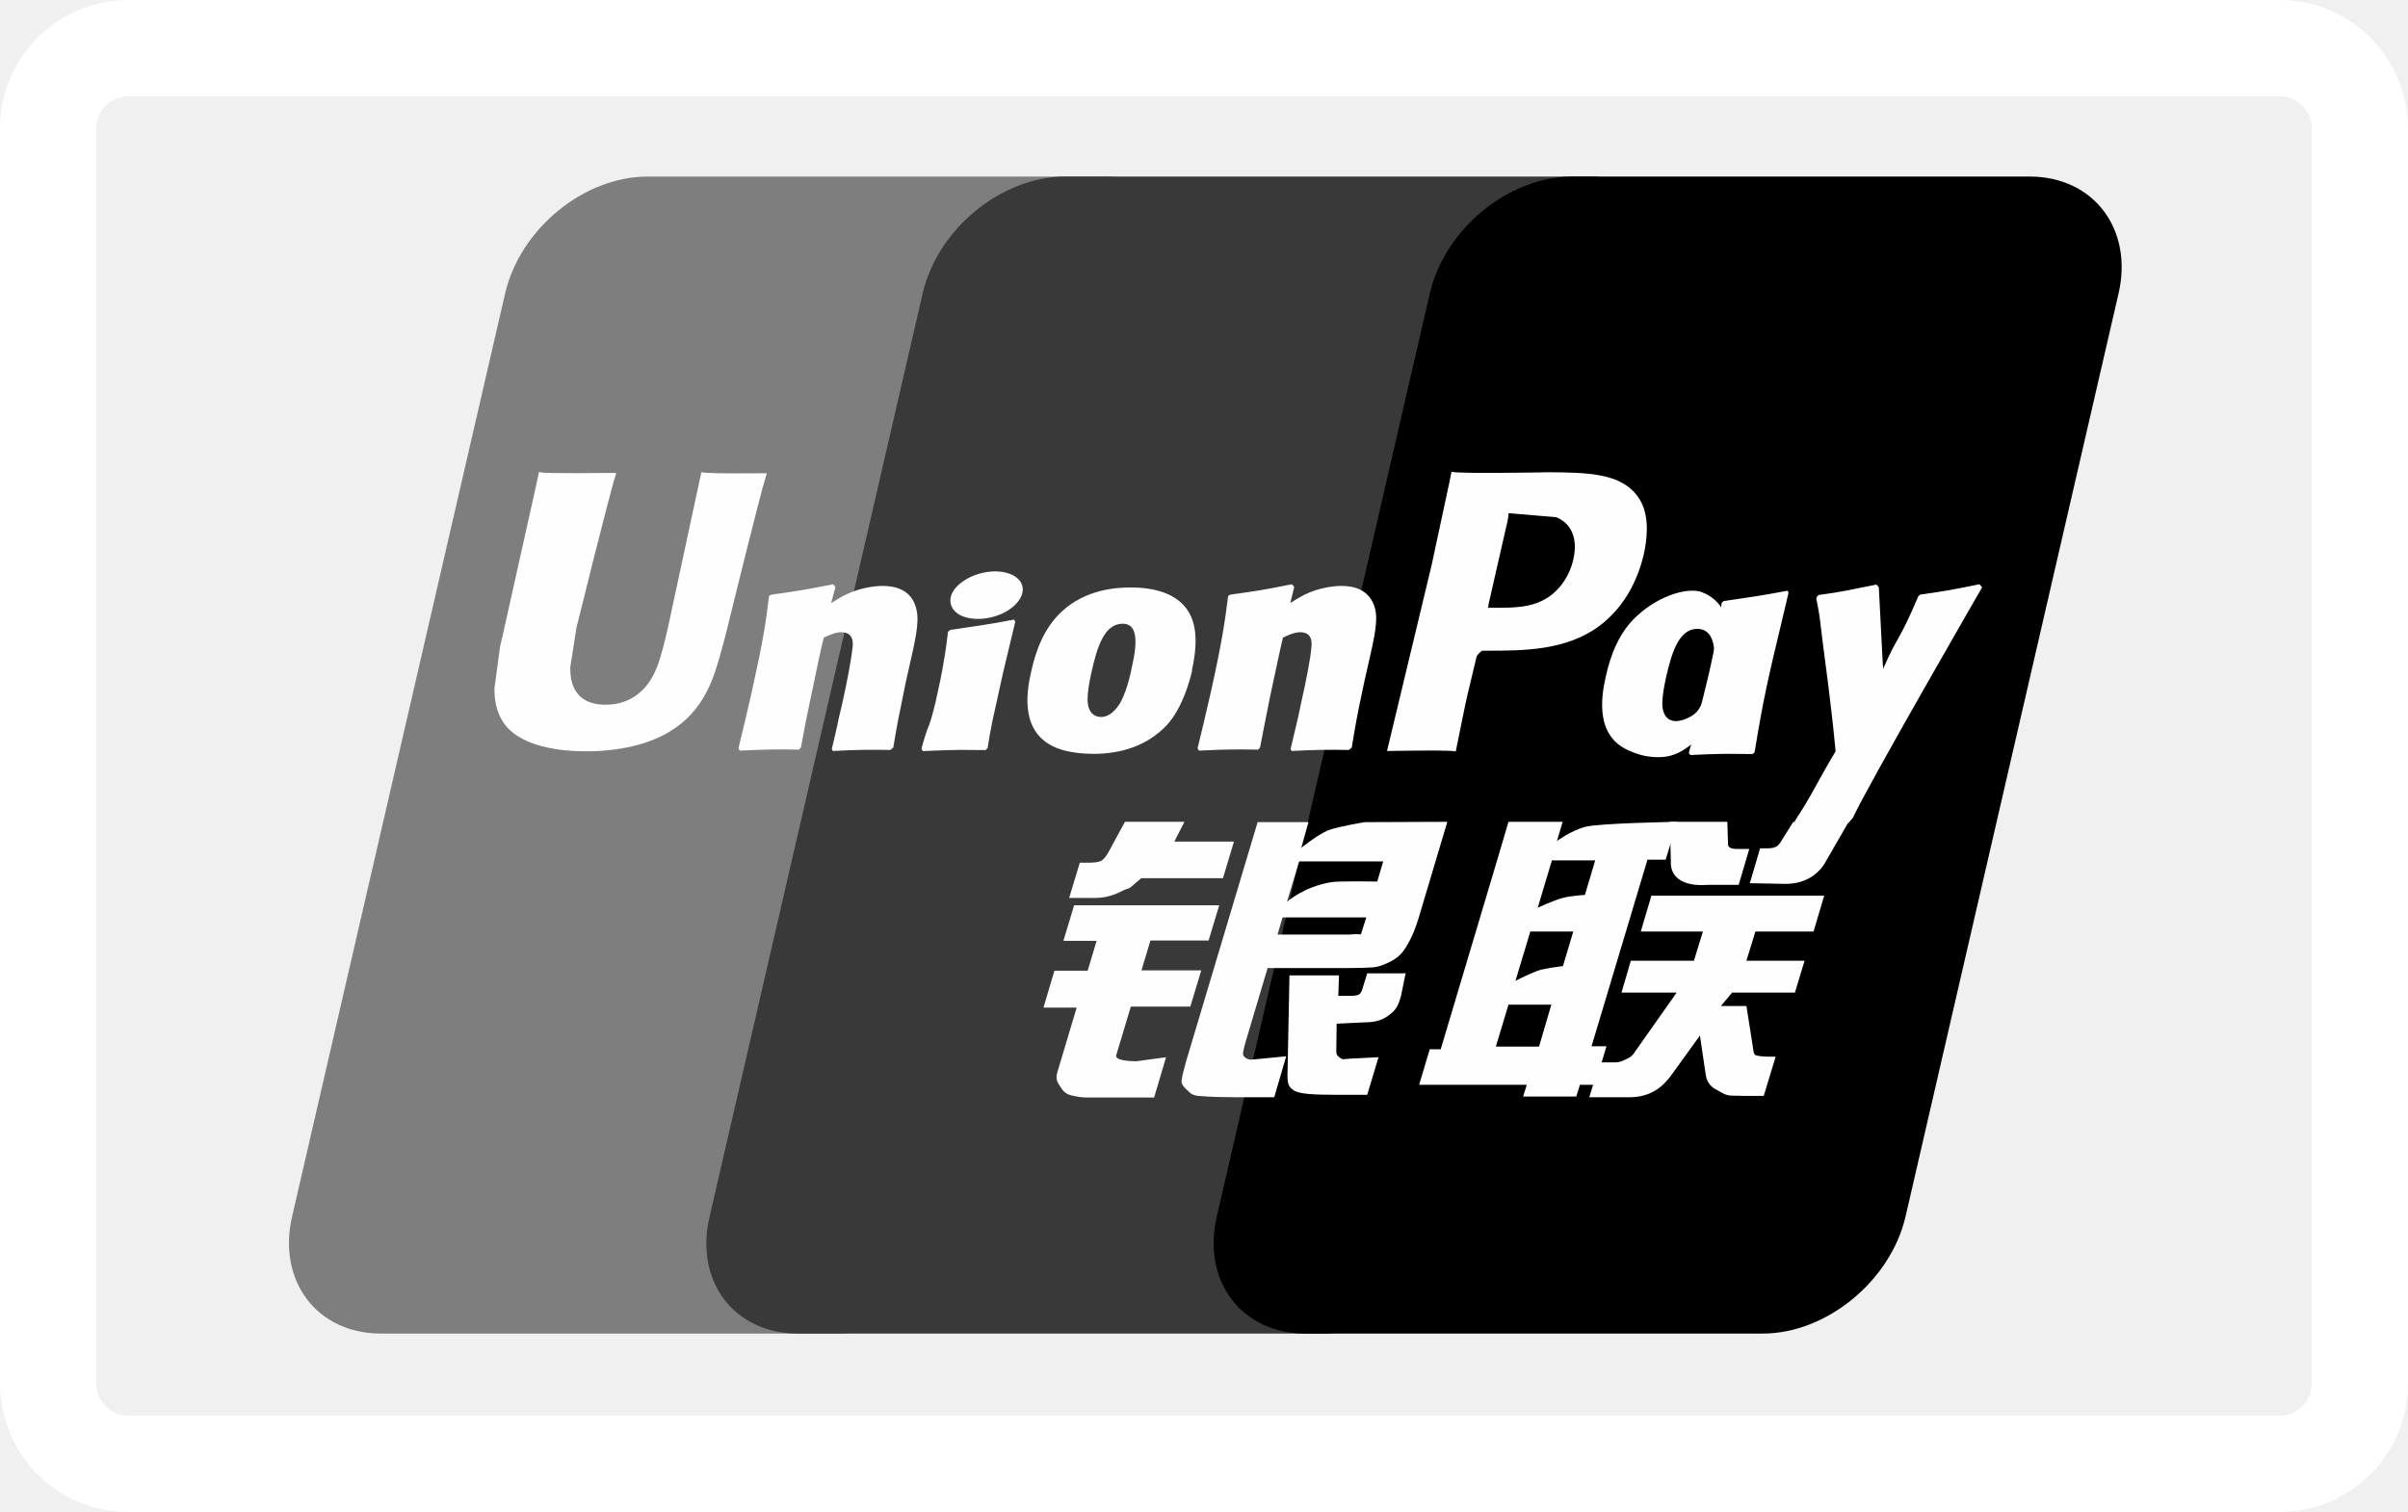
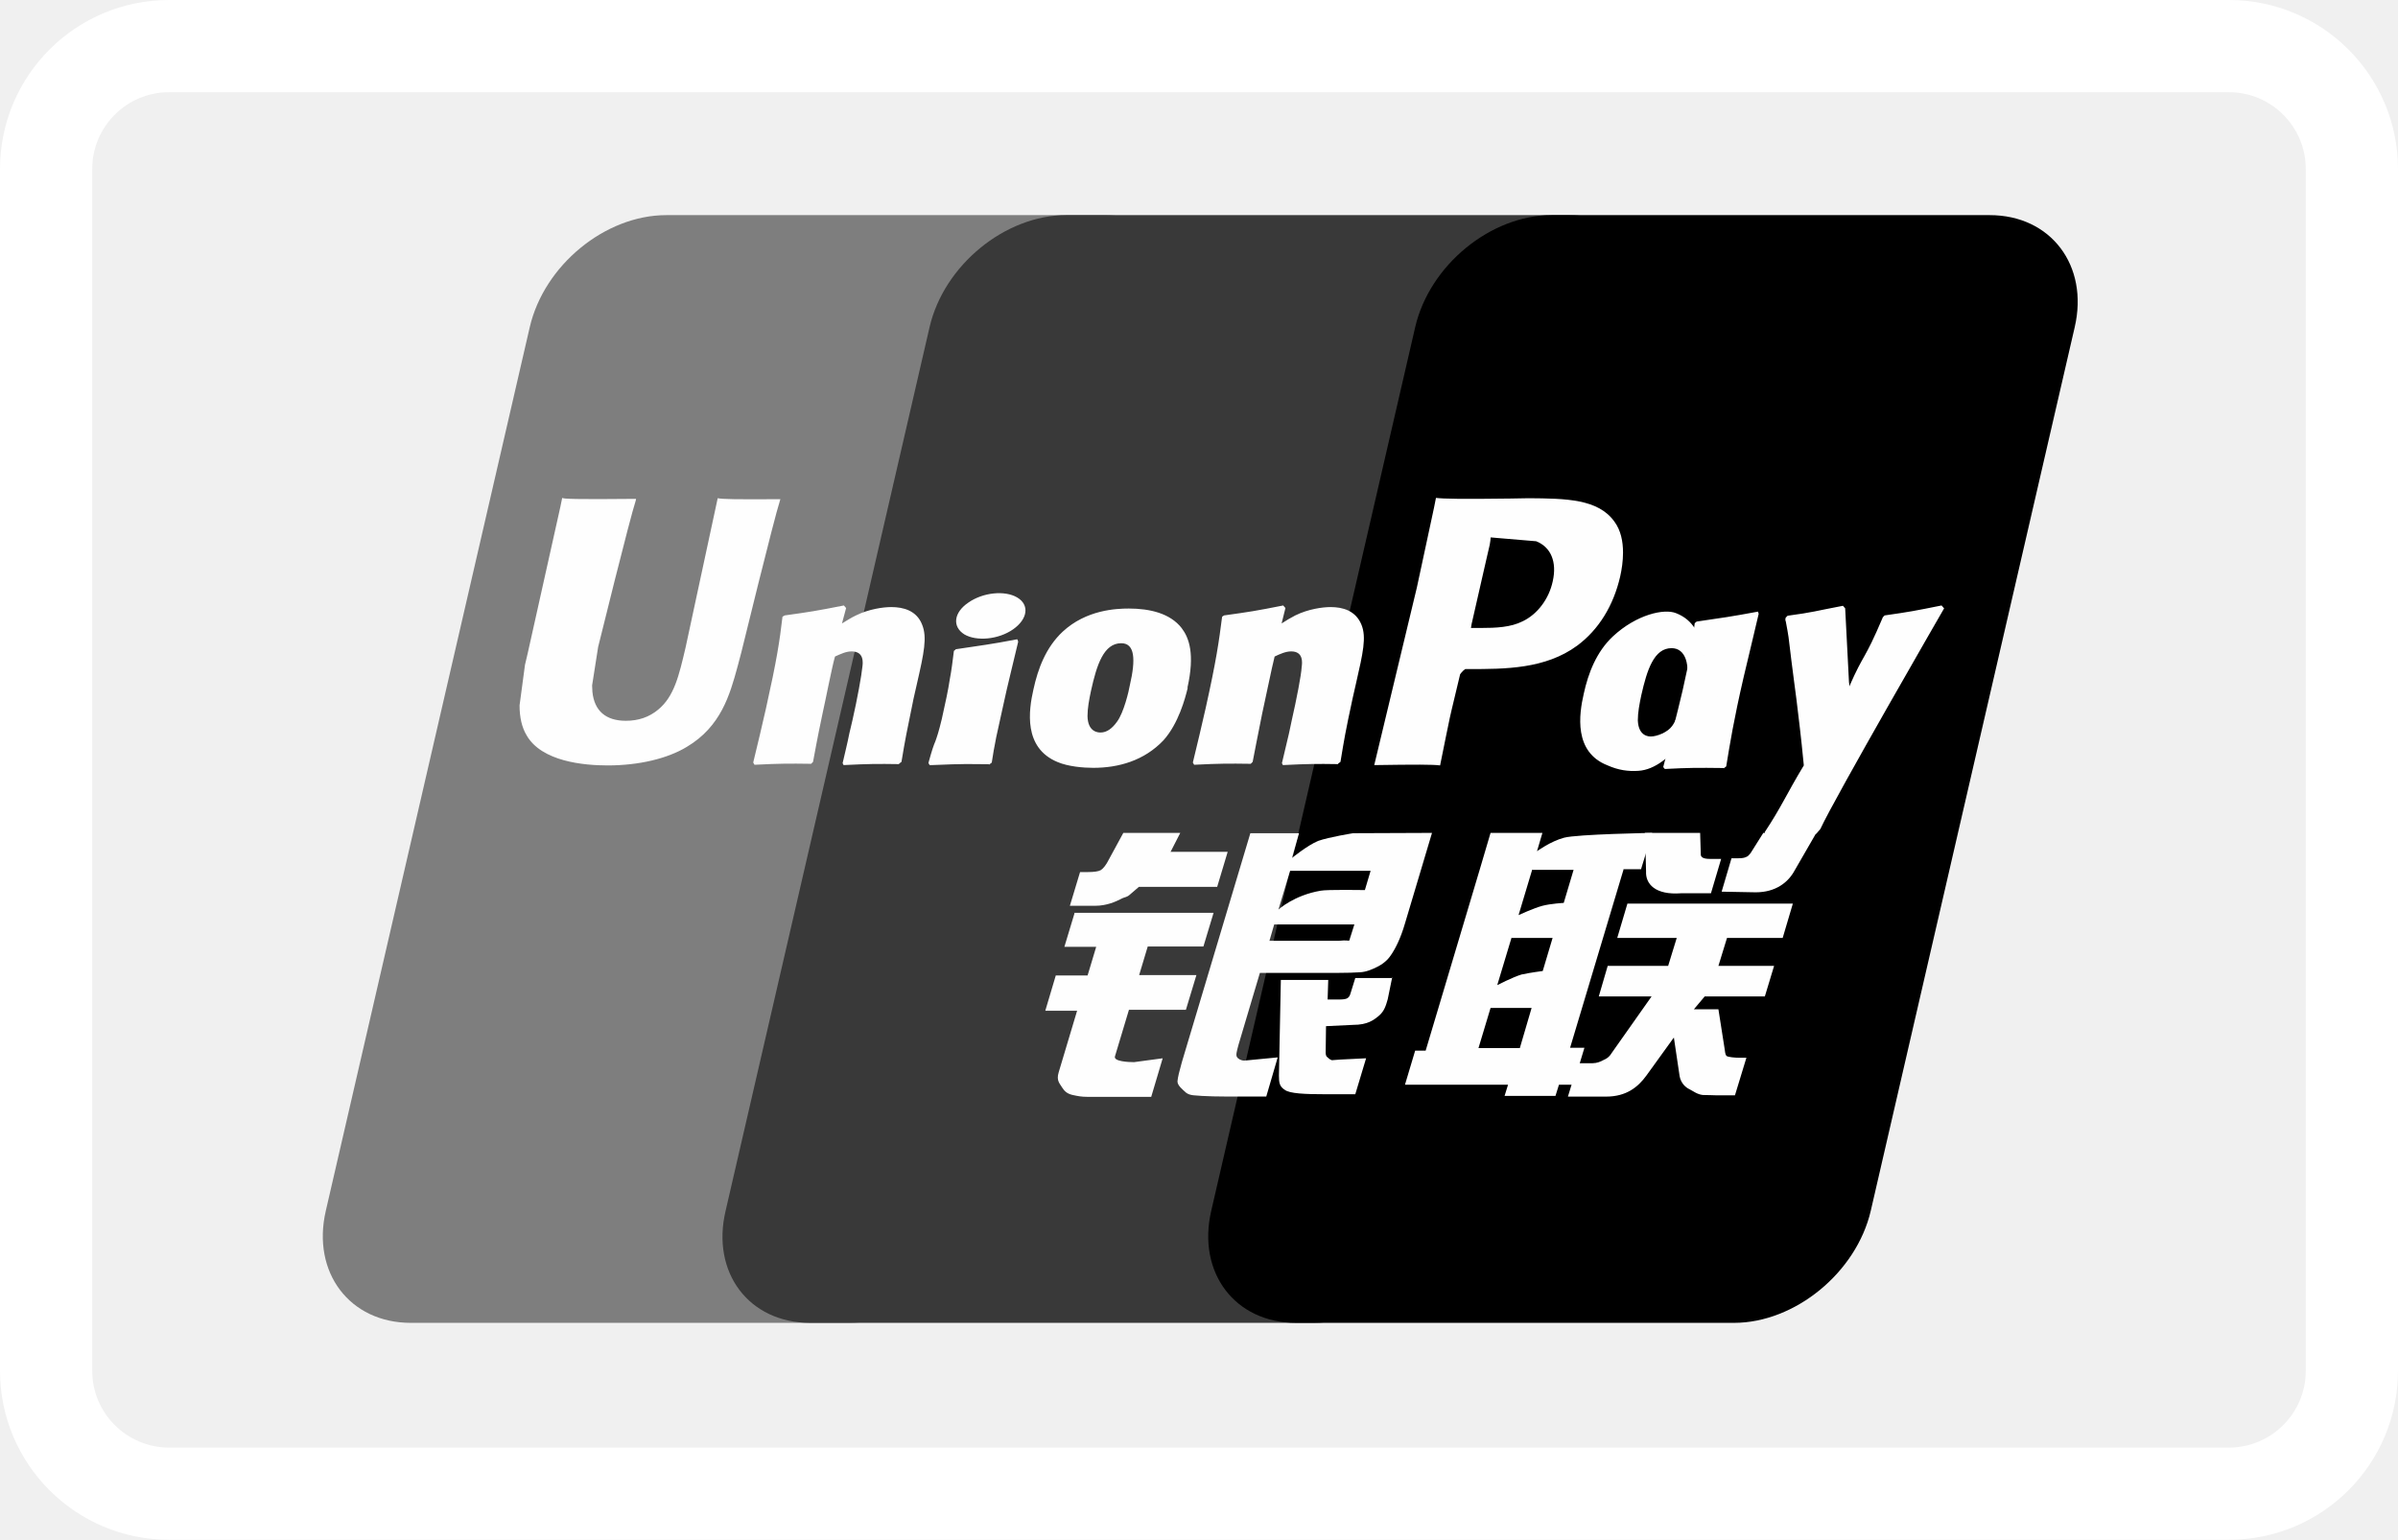
- <svg xmlns="http://www.w3.org/2000/svg" width="750" height="471" viewBox="0 0 750 471" id="svg2" version="1.1">
+ <svg xmlns="http://www.w3.org/2000/svg" width="780" height="501" viewBox="0 0 780 501" id="svg2" version="1.1">
  <defs id="defs26" />
-   <g fill="none" fill-rule="evenodd" id="g4">
-     <rect width="720" height="441" x="15" y="15" stroke="#393939" stroke-width="30" rx="25" id="rect6" style="stroke:#ffffff;stroke-opacity:1" />
-     <path fill="#7E7E7E" d="M201.81,55 L344.203,55 C364.072,55 376.49,71.406 371.833,91.47 L305.5,378.948 C300.844,399.012 280.871,415.418 261.002,415.418 L118.609,415.418 C98.74,415.418 86.322,399.012 90.978,378.948 L157.312,91.47 C161.968,71.302 181.837,55 201.706,55 L201.81,55 Z" id="path8" />
-     <path fill="#393939" d="M331.75,55 L495.565,55 C515.434,55 506.431,71.406 501.774,91.47 L435.441,378.948 C430.784,399.012 432.233,415.418 412.364,415.418 L248.549,415.418 C228.577,415.418 216.262,399.012 221.022,378.948 L287.356,91.47 C292.012,71.302 311.881,55 331.854,55 L331.75,55 Z" id="path10" />
-     <path fill="#000" d="M489.815,55 L632.209,55 C652.078,55 664.496,71.406 659.839,91.47 L593.506,378.948 C588.849,399.012 568.877,415.418 549.008,415.418 L406.614,415.418 C386.642,415.418 374.327,399.012 378.984,378.948 L445.317,91.47 C449.974,71.302 469.843,55 489.711,55 L489.815,55 Z" id="path12" style="opacity:1" />
-     <path fill="#FEFEFE" d="M465.905,326.015 L479.358,326.015 L483.187,312.952 L469.837,312.952 L465.905,326.015 L465.905,326.015 Z M476.667,290.067 L476.667,290.067 L472.01,305.533 C472.01,305.533 477.081,302.92 479.875,302.084 C482.669,301.457 486.808,300.935 486.808,300.935 L490.016,290.171 L476.564,290.171 L476.667,290.067 Z M483.394,267.913 L483.394,267.913 L478.944,282.752 C478.944,282.752 483.911,280.453 486.705,279.721 C489.499,278.99 493.638,278.781 493.638,278.781 L496.846,268.017 L483.497,268.017 L483.394,267.913 Z M513.093,267.913 L513.093,267.913 L495.708,325.91 L500.365,325.91 L496.743,337.927 L492.086,337.927 L490.948,341.585 L474.39,341.585 L475.529,337.927 L442,337.927 L445.311,326.851 L448.726,326.851 L466.319,267.913 L469.837,256 L486.705,256 L484.946,261.956 C484.946,261.956 489.396,258.717 493.742,257.567 C497.985,256.418 522.407,256 522.407,256 L518.785,267.808 L512.99,267.808 L513.093,267.913 Z" id="path14" />
-     <path fill="#FEFEFE" d="M520 256L538.006 256 538.213 262.792C538.11 263.942 539.041 264.464 541.214 264.464L544.836 264.464 541.525 275.646 531.797 275.646C523.415 276.273 520.207 272.615 520.414 268.54L520.103 256.104 520 256zM522.216 309.2L505.038 309.2 507.935 299.273 527.597 299.273 530.391 290.181 511.04 290.181 514.351 279 568.163 279 564.852 290.181 546.742 290.181 543.948 299.273 562.057 299.273 559.056 309.2 539.498 309.2 535.98 313.38 543.948 313.38 545.914 325.92C546.121 327.174 546.121 328.01 546.535 328.533 546.949 328.951 549.329 329.16 550.674 329.16L553.054 329.16 549.329 341.386 543.223 341.386C542.292 341.386 540.843 341.282 538.877 341.282 537.014 341.073 535.773 340.028 534.531 339.401 533.392 338.878 531.737 337.52 531.323 335.116L529.46 322.576 520.56 334.907C517.766 338.774 513.938 341.804 507.418 341.804L495 341.804 498.311 330.936 503.072 330.936C504.417 330.936 505.659 330.414 506.59 329.891 507.522 329.473 508.349 329.055 509.177 327.697L522.216 309.2 522.216 309.2zM334.314 282L379.743 282 376.431 292.972 358.322 292.972 355.528 302.273 374.155 302.273 370.74 313.559 352.216 313.559 347.663 328.711C347.146 330.383 352.113 330.592 353.872 330.592L363.186 329.338 359.46 341.878 338.556 341.878C336.901 341.878 335.659 341.669 333.796 341.251 332.037 340.833 331.209 339.997 330.485 338.848 329.76 337.594 328.518 336.653 329.346 333.936L335.348 313.872 325 313.872 328.415 302.377 338.763 302.377 341.557 293.077 331.209 293.077 334.521 282.104 334.314 282zM365.701 262.165L384.328 262.165 380.913 273.556 355.456 273.556 352.662 275.959C351.42 277.109 351.11 276.691 349.557 277.527 348.109 278.258 345.108 279.721 341.175 279.721L333 279.721 336.311 268.749 338.795 268.749C340.865 268.749 342.314 268.54 343.038 268.122 343.866 267.599 344.797 266.45 345.729 264.569L350.385 256 368.909 256 365.701 262.27 365.701 262.165zM400.809 280.975C400.809 280.975 405.879 276.273 414.572 274.81 416.538 274.392 428.956 274.601 428.956 274.601L430.819 268.331 404.638 268.331 400.809 281.08 400.809 280.975zM425.438 285.782L425.438 285.782 399.463 285.782 397.911 291.112 420.471 291.112C423.161 290.798 423.679 291.216 423.886 291.007L425.541 285.782 425.438 285.782zM391.702 256.104L391.702 256.104 407.535 256.104 405.259 264.151C405.259 264.151 410.226 260.075 413.744 258.612 417.263 257.358 425.127 256.104 425.127 256.104L450.791 256 441.995 285.469C440.546 290.485 438.787 293.724 437.752 295.292 436.821 296.755 435.683 298.113 433.406 299.367 431.233 300.517 429.267 301.248 427.404 301.353 425.748 301.457 423.058 301.562 419.539 301.562L394.807 301.562 387.873 324.865C387.252 327.164 386.942 328.313 387.356 328.94 387.666 329.463 388.598 330.09 389.736 330.09L400.602 329.045 396.876 341.794 384.665 341.794C380.733 341.794 377.939 341.689 375.973 341.585 374.11 341.376 372.144 341.585 370.798 340.54 369.66 339.495 367.901 338.136 368.004 336.778 368.108 335.524 368.625 333.434 369.453 330.508L391.702 256.104 391.702 256.104z" id="path16" />
-     <path fill="#FEFEFE" d="M437.84 303L436.391 310.106C435.771 312.3 435.253 313.972 433.597 315.435 431.838 316.898 429.872 318.466 425.112 318.466L416.316 318.884 416.212 326.826C416.109 329.02 416.73 328.811 417.04 329.229 417.454 329.647 417.764 329.752 418.178 329.961L420.972 329.752 429.355 329.334 425.836 341.038 416.212 341.038C409.486 341.038 404.415 340.829 402.863 339.575 401.207 338.53 401 337.276 401 334.977L401.621 303.836 417.04 303.836 416.833 310.21 420.558 310.21C421.8 310.21 422.732 310.106 423.249 309.792 423.766 309.479 424.077 308.956 424.284 308.225L425.836 303.209 437.944 303.209 437.84 303zM218.47 147C217.953 149.508 208.019 195.592 208.019 195.592 205.845 204.893 204.293 211.581 199.119 215.865 196.118 218.373 192.599 219.522 188.564 219.522 182.044 219.522 178.319 216.283 177.698 210.118L177.594 208.028C177.594 208.028 179.56 195.592 179.56 195.488 179.56 195.488 189.909 153.479 191.772 147.94 191.875 147.627 191.875 147.418 191.875 147.313 171.696 147.522 168.074 147.313 167.867 147 167.763 147.418 167.246 150.03 167.246 150.03L156.691 197.369 155.759 201.34 154 214.507C154 218.373 154.724 221.612 156.277 224.225 161.14 232.794 174.904 234.048 182.665 234.048 192.703 234.048 202.12 231.853 208.432 227.987 219.505 221.403 222.403 211.058 224.886 201.967L226.128 197.264C226.128 197.264 236.787 153.688 238.65 148.045 238.753 147.731 238.753 147.522 238.857 147.418 224.162 147.522 219.919 147.418 218.47 147.104L218.47 147zM277.499 233.623C270.359 233.518 267.772 233.518 259.389 233.936L259.079 233.309C259.803 230.07 260.631 226.935 261.252 223.695L262.287 219.306C263.839 212.514 265.288 204.467 265.495 202.064 265.702 200.601 266.116 196.943 261.976 196.943 260.217 196.943 258.458 197.779 256.595 198.615 255.56 202.273 253.594 212.514 252.559 217.112 250.49 226.935 250.386 228.084 249.455 232.891L248.834 233.518C241.487 233.414 238.9 233.414 230.414 233.832L230 233.1C231.449 227.248 232.794 221.396 234.139 215.544 237.658 199.765 238.589 193.704 239.521 185.657L240.245 185.239C248.524 184.09 250.49 183.776 259.493 182L260.217 182.836 258.872 187.852C260.424 186.911 261.873 185.971 263.425 185.239 267.668 183.149 272.325 182.522 274.912 182.522 278.844 182.522 283.191 183.672 284.95 188.27 286.606 192.345 285.571 197.361 283.294 207.289L282.156 212.305C279.879 223.382 279.465 225.367 278.223 232.891L277.396 233.518 277.499 233.623zM306.558 233.65C302.212 233.65 299.418 233.546 296.727 233.65 294.037 233.65 291.45 233.859 287.414 233.964L287.207 233.65 287 233.232C288.138 229.052 288.656 227.589 289.277 226.126 289.794 224.663 290.311 223.2 291.346 218.916 292.588 213.377 293.416 209.511 293.933 206.062 294.554 202.823 294.865 200.001 295.279 196.762L295.589 196.553 295.9 196.239C300.246 195.612 302.937 195.194 305.731 194.776 308.525 194.358 311.422 193.836 315.872 193L316.079 193.418 316.182 193.836C315.355 197.284 314.527 200.733 313.699 204.181 312.871 207.63 312.043 211.078 311.319 214.527 309.766 221.842 309.042 224.559 308.732 226.544 308.318 228.425 308.214 229.366 307.593 233.128L307.179 233.441 306.765 233.755 306.558 233.65zM352.499 207.975C352.189 209.856 350.533 216.858 348.36 219.784 346.808 221.978 345.048 223.337 342.979 223.337 342.358 223.337 338.839 223.337 338.736 218.007 338.736 215.395 339.253 212.678 339.874 209.752 341.737 201.287 344.014 194.286 349.705 194.286 354.155 194.286 354.466 199.511 352.499 207.975L352.499 207.975zM371.23 208.811L371.23 208.811C373.713 197.734 371.747 192.509 369.367 189.374 365.642 184.567 359.019 183 352.189 183 348.05 183 338.322 183.418 330.664 190.524 325.18 195.644 322.593 202.646 321.144 209.334 319.591 216.126 317.832 228.353 329.009 232.951 332.423 234.414 337.391 234.832 340.599 234.832 348.774 234.832 357.156 232.533 363.469 225.845 368.332 220.411 370.505 212.26 371.333 208.811L371.23 208.811zM545.662 234.891C536.969 234.787 534.486 234.787 526.517 235.205L526 234.578C528.173 226.322 530.346 217.962 532.313 209.602 534.796 198.734 535.417 194.136 536.245 187.762L536.866 187.239C545.455 185.985 547.835 185.672 556.838 184L557.045 184.731C555.389 191.628 553.837 198.421 552.181 205.213 548.87 219.53 547.732 226.845 546.49 234.369L545.662 234.996 545.662 234.891z" id="path18" />
-     <path fill="#FEFEFE" d="M533.16 209.374C532.746 211.15 531.09 218.256 528.917 221.182 527.468 223.272 523.95 224.631 521.984 224.631 521.363 224.631 517.948 224.631 517.741 219.406 517.741 216.793 518.258 214.076 518.879 211.15 520.742 202.895 523.018 195.893 528.71 195.893 533.16 195.893 535.126 201.014 533.16 209.478L533.16 209.374zM550.235 210.21L550.235 210.21C552.718 199.133 542.577 209.269 541.025 205.612 538.541 199.864 540.093 188.369 530.159 184.503 526.33 182.935 517.327 184.921 509.669 192.027 504.288 197.043 501.597 204.044 500.149 210.732 498.596 217.42 496.837 229.751 507.91 234.036 511.428 235.603 514.636 236.021 517.844 235.812 529.021 235.185 537.506 218.152 543.819 211.464 548.682 206.134 549.51 213.449 550.235 210.21L550.235 210.21zM420.292 233.623C413.152 233.518 410.668 233.518 402.286 233.936L401.975 233.309C402.7 230.07 403.528 226.935 404.252 223.695L405.183 219.306C406.736 212.514 408.288 204.467 408.391 202.064 408.598 200.601 409.012 196.943 404.976 196.943 403.217 196.943 401.355 197.779 399.595 198.615 398.664 202.273 396.594 212.514 395.559 217.112 393.593 226.935 393.386 228.084 392.455 232.891L391.834 233.518C384.487 233.414 381.9 233.414 373.414 233.832L373 233.1C374.449 227.248 375.794 221.396 377.139 215.544 380.658 199.765 381.486 193.704 382.521 185.657L383.141 185.239C391.42 184.09 393.49 183.776 402.389 182L403.114 182.836 401.872 187.852C403.321 186.911 404.873 185.971 406.322 185.239 410.565 183.149 415.221 182.522 417.808 182.522 421.741 182.522 425.984 183.672 427.846 188.27 429.502 192.345 428.364 197.361 426.087 207.289L424.949 212.305C422.569 223.382 422.258 225.367 421.016 232.891L420.189 233.518 420.292 233.623zM482.293 147.104L476.291 147.209C460.768 147.418 454.559 147.313 452.076 147 451.869 148.149 451.455 150.135 451.455 150.135 451.455 150.135 445.867 176.051 445.867 176.155 445.867 176.155 432.621 231.331 432 233.943 445.556 233.734 451.041 233.734 453.421 234.048 453.939 231.435 457.043 216.074 457.147 216.074 457.147 216.074 459.837 204.788 459.941 204.37 459.941 204.37 460.768 203.221 461.596 202.698L462.838 202.698C474.532 202.698 487.674 202.698 498.023 195.07 505.06 189.845 509.82 182.007 511.993 172.602 512.51 170.303 512.924 167.586 512.924 164.765 512.924 161.107 512.2 157.554 510.13 154.733 504.853 147.313 494.401 147.209 482.293 147.104L482.293 147.104zM490.054 174.17L490.054 174.17C488.813 179.917 485.087 184.829 480.327 187.128 476.395 189.113 471.634 189.322 466.667 189.322L463.459 189.322 463.666 188.068C463.666 188.068 469.565 162.152 469.565 162.257L469.772 160.898 469.875 159.853 472.255 160.062C472.255 160.062 484.466 161.107 484.673 161.107 489.433 162.988 491.503 167.795 490.054 174.17L490.054 174.17zM617.261 182.836L616.537 182C607.741 183.776 606.085 184.09 598.013 185.239L597.392 185.866C597.392 185.971 597.289 186.075 597.289 186.284L597.289 186.18C591.287 200.287 591.39 197.257 586.527 208.334 586.527 207.811 586.527 207.498 586.423 206.975L585.181 182.94 584.457 182.104C575.143 183.881 574.937 184.194 566.451 185.344L565.83 185.971C565.726 186.284 565.726 186.598 565.726 186.911L565.83 187.016C566.865 192.554 566.658 191.3 567.693 199.974 568.21 204.258 568.831 208.543 569.348 212.723 570.176 219.829 570.694 223.277 571.729 234.041 565.933 243.655 564.588 247.312 559 255.776L559.31 256.612C567.693 256.299 569.555 256.299 575.764 256.299L577.11 254.731C581.766 244.595 617.365 182.94 617.365 182.94L617.261 182.836zM314.544 189.758C319.304 186.414 319.925 181.816 315.889 179.413 311.853 177.009 304.713 177.741 299.952 181.085 295.192 184.324 294.675 188.922 298.711 191.43 302.643 193.729 309.783 193.102 314.544 189.758L314.544 189.758z" id="path20" />
-     <path fill="#FEFEFE" d="M575.735,256.104 L568.801,268.122 C566.628,272.197 562.489,275.332 556.073,275.332 L545,275.123 L548.208,264.255 L550.381,264.255 C551.519,264.255 552.347,264.151 552.968,263.837 C553.589,263.628 553.9,263.21 554.417,262.583 L558.556,256 L575.838,256 L575.735,256.104 Z" id="path22" />
+   <g id="g4" style="fill:none;fill-rule:evenodd" transform="translate(15,15)">
+     <path d="m 201.81,55 142.394,0 c 19.869,0 32.287,16.406 27.63,36.47 L 305.5,378.948 C 300.844,399.012 280.871,415.418 261.002,415.418 l -142.394,0 c -19.869,0 -32.287,-16.406 -27.63,-36.47 L 157.312,91.47 C 161.968,71.302 181.837,55 201.706,55 l 0.103,0 z" id="path8" style="fill:#7e7e7e" />
+     <path d="m 331.75,55 163.815,0 c 19.869,0 10.866,16.406 6.209,36.47 L 435.441,378.948 c -4.657,20.064 -3.208,36.47 -23.077,36.47 l -163.815,0 c -19.972,0 -32.287,-16.406 -27.527,-36.47 L 287.356,91.47 C 292.012,71.302 311.881,55 331.854,55 l -0.103,0 z" id="path10" style="fill:#393939" />
+     <path d="m 489.815,55 142.394,0 c 19.869,0 32.287,16.406 27.63,36.47 L 593.506,378.948 C 588.849,399.012 568.877,415.418 549.008,415.418 l -142.394,0 c -19.972,0 -32.287,-16.406 -27.63,-36.47 L 445.317,91.47 C 449.974,71.302 469.843,55 489.712,55 l 0.103,0 z" id="path12" style="opacity:1;fill:#000000" />
+     <path d="m 465.905,326.015 13.453,0 3.829,-13.062 -13.349,0 -3.932,13.062 0,0 z m 10.762,-35.948 0,0 -4.657,15.466 c 0,0 5.071,-2.612 7.865,-3.448 2.794,-0.627 6.933,-1.149 6.933,-1.149 l 3.208,-10.763 -13.453,0 0.103,-0.104 z m 6.726,-22.154 0,0 -4.45,14.839 c 0,0 4.967,-2.299 7.761,-3.03 2.794,-0.731 6.933,-0.94 6.933,-0.94 l 3.208,-10.763 -13.349,0 -0.103,-0.104 z m 29.7,0 0,0 -17.385,57.997 4.657,0 -3.622,12.017 -4.657,0 -1.138,3.657 -16.557,0 1.138,-3.657 -33.529,0 3.311,-11.077 3.415,0 17.592,-58.938 3.518,-11.913 16.868,0 -1.759,5.956 c 0,0 4.45,-3.239 8.796,-4.389 C 497.985,256.418 522.407,256 522.407,256 l -3.622,11.808 -5.795,0 0.103,0.104 z" id="path14" style="fill:#fefefe" />
+     <path d="m 520,256 18.006,0 0.207,6.792 c -0.103,1.149 0.828,1.672 3.001,1.672 l 3.622,0 -3.311,11.181 -9.727,0 c -8.382,0.627 -11.59,-3.03 -11.383,-7.106 L 520.103,256.104 520,256 Z m 2.216,53.2 -17.178,0 2.898,-9.927 19.662,0 2.794,-9.091 -19.351,0 3.311,-11.181 53.812,0 -3.311,11.181 -18.11,0 -2.794,9.091 18.11,0 -3.001,9.927 -19.558,0 -3.518,4.18 7.968,0 1.966,12.54 c 0.207,1.254 0.207,2.09 0.621,2.612 0.414,0.418 2.794,0.627 4.139,0.627 l 2.38,0 -3.725,12.226 -6.106,0 c -0.931,0 -2.38,-0.104 -4.346,-0.104 -1.863,-0.209 -3.105,-1.254 -4.346,-1.881 -1.138,-0.522 -2.794,-1.881 -3.208,-4.284 l -1.863,-12.54 -8.9,12.331 c -2.794,3.866 -6.623,6.897 -13.142,6.897 l -12.418,0 3.311,-10.868 4.76,0 c 1.345,0 2.587,-0.522 3.518,-1.045 0.931,-0.418 1.759,-0.836 2.587,-2.194 l 13.039,-18.496 0,0 z M 334.314,282 l 45.429,0 -3.311,10.972 -18.11,0 -2.794,9.3 18.627,0 -3.415,11.286 -18.524,0 -4.553,15.152 c -0.517,1.672 4.45,1.881 6.209,1.881 l 9.314,-1.254 -3.725,12.54 -20.904,0 c -1.656,0 -2.898,-0.209 -4.76,-0.627 -1.759,-0.418 -2.587,-1.254 -3.311,-2.403 -0.724,-1.254 -1.966,-2.194 -1.138,-4.911 l 6.002,-20.064 -10.348,0 3.415,-11.495 10.348,0 2.794,-9.3 -10.348,0 3.311,-10.972 L 334.314,282 Z m 31.387,-19.835 18.627,0 -3.415,11.39 -25.457,0 -2.794,2.403 c -1.242,1.149 -1.552,0.732 -3.105,1.567 -1.449,0.732 -4.45,2.194 -8.382,2.194 l -8.175,0 3.311,-10.972 2.484,0 c 2.07,0 3.518,-0.209 4.243,-0.627 0.828,-0.522 1.759,-1.672 2.691,-3.553 L 350.385,256 l 18.524,0 -3.208,6.27 0,-0.104 z m 35.108,18.81 c 0,0 5.071,-4.702 13.763,-6.165 1.966,-0.418 14.384,-0.209 14.384,-0.209 l 1.863,-6.27 -26.181,0 -3.829,12.749 0,-0.104 z m 24.629,4.807 0,0 -25.974,0 -1.552,5.329 22.559,0 c 2.691,-0.314 3.208,0.104 3.415,-0.104 l 1.656,-5.225 -0.103,0 z m -33.736,-29.678 0,0 15.833,0 -2.277,8.046 c 0,0 4.967,-4.075 8.486,-5.538 3.518,-1.254 11.383,-2.508 11.383,-2.508 L 450.791,256 l -8.796,29.469 c -1.449,5.016 -3.208,8.255 -4.243,9.823 -0.931,1.463 -2.07,2.821 -4.346,4.075 -2.173,1.149 -4.139,1.881 -6.002,1.985 -1.656,0.104 -4.346,0.209 -7.865,0.209 l -24.733,0 -6.933,23.303 c -0.621,2.299 -0.931,3.448 -0.517,4.075 0.31,0.522 1.242,1.149 2.38,1.149 l 10.866,-1.045 -3.725,12.749 -12.211,0 c -3.932,0 -6.726,-0.104 -8.693,-0.209 -1.863,-0.209 -3.829,0 -5.174,-1.045 -1.138,-1.045 -2.898,-2.403 -2.794,-3.762 0.103,-1.254 0.621,-3.344 1.449,-6.27 l 22.249,-74.403 0,0 z" id="path16" style="fill:#fefefe" />
+     <path d="m 437.84,303 -1.449,7.106 c -0.621,2.194 -1.138,3.866 -2.794,5.329 -1.759,1.463 -3.725,3.03 -8.486,3.03 l -8.796,0.418 -0.103,7.942 c -0.103,2.194 0.517,1.985 0.828,2.403 0.414,0.418 0.724,0.522 1.138,0.731 l 2.794,-0.209 8.382,-0.418 -3.518,11.704 -9.624,0 c -6.726,0 -11.797,-0.209 -13.349,-1.463 C 401.207,338.53 401,337.276 401,334.977 l 0.621,-31.141 15.419,0 -0.207,6.374 3.725,0 c 1.242,0 2.173,-0.104 2.691,-0.418 0.517,-0.314 0.828,-0.836 1.035,-1.567 l 1.552,-5.016 12.108,0 L 437.84,303 Z M 218.47,147 c -0.517,2.508 -10.452,48.592 -10.452,48.592 -2.173,9.3 -3.725,15.988 -8.9,20.273 -3.001,2.508 -6.519,3.657 -10.555,3.657 -6.519,0 -10.245,-3.239 -10.866,-9.405 l -0.103,-2.09 c 0,0 1.966,-12.435 1.966,-12.54 0,0 10.348,-42.009 12.211,-47.547 0.103,-0.313 0.103,-0.522 0.103,-0.627 -20.179,0.209 -23.801,0 -24.008,-0.314 -0.103,0.418 -0.621,3.03 -0.621,3.03 l -10.555,47.338 -0.931,3.971 L 154,214.507 c 0,3.866 0.724,7.106 2.277,9.718 4.864,8.569 18.627,9.823 26.388,9.823 10.038,0 19.455,-2.194 25.767,-6.061 11.073,-6.583 13.97,-16.929 16.454,-26.02 l 1.242,-4.702 c 0,0 10.659,-43.576 12.522,-49.219 0.103,-0.314 0.103,-0.522 0.207,-0.627 -14.695,0.104 -18.938,0 -20.386,-0.314 l 0,-0.104 z m 59.029,86.623 c -7.14,-0.104 -9.727,-0.104 -18.11,0.314 l -0.31,-0.627 c 0.724,-3.239 1.552,-6.374 2.173,-9.614 l 1.035,-4.389 c 1.552,-6.792 3.001,-14.839 3.208,-17.242 0.207,-1.463 0.621,-5.12 -3.518,-5.12 -1.759,0 -3.518,0.836 -5.381,1.672 -1.035,3.657 -3.001,13.898 -4.036,18.496 -2.07,9.823 -2.173,10.972 -3.105,15.779 l -0.621,0.627 c -7.347,-0.104 -9.934,-0.104 -18.42,0.314 L 230,233.1 c 1.449,-5.852 2.794,-11.704 4.139,-17.556 3.518,-15.779 4.45,-21.84 5.381,-29.887 l 0.724,-0.418 c 8.279,-1.149 10.245,-1.463 19.248,-3.239 l 0.724,0.836 -1.345,5.016 c 1.552,-0.94 3.001,-1.881 4.553,-2.612 4.243,-2.09 8.9,-2.717 11.487,-2.717 3.932,0 8.279,1.149 10.038,5.747 1.656,4.075 0.621,9.091 -1.656,19.019 l -1.138,5.016 c -2.277,11.077 -2.691,13.062 -3.932,20.586 l -0.828,0.627 0.103,0.104 z m 29.059,0.028 c -4.346,0 -7.14,-0.104 -9.831,0 -2.691,0 -5.278,0.209 -9.314,0.314 l -0.207,-0.314 -0.207,-0.418 c 1.138,-4.18 1.656,-5.643 2.277,-7.106 0.517,-1.463 1.035,-2.926 2.07,-7.21 1.242,-5.538 2.07,-9.405 2.587,-12.853 0.621,-3.239 0.931,-6.061 1.345,-9.3 l 0.31,-0.209 0.31,-0.313 c 4.346,-0.627 7.037,-1.045 9.831,-1.463 2.794,-0.418 5.692,-0.941 10.141,-1.776 l 0.207,0.418 0.103,0.418 c -0.828,3.448 -1.656,6.897 -2.484,10.345 -0.828,3.448 -1.656,6.897 -2.38,10.345 -1.552,7.315 -2.277,10.032 -2.587,12.017 -0.414,1.881 -0.517,2.821 -1.138,6.583 l -0.414,0.314 -0.414,0.314 -0.207,-0.104 z m 45.941,-25.675 c -0.31,1.881 -1.966,8.882 -4.139,11.808 -1.552,2.194 -3.311,3.553 -5.381,3.553 -0.621,0 -4.139,0 -4.243,-5.329 0,-2.612 0.517,-5.329 1.138,-8.255 1.863,-8.464 4.139,-15.466 9.831,-15.466 4.45,0 4.76,5.225 2.794,13.689 l 0,0 z m 18.731,0.836 0,0 c 2.484,-11.077 0.517,-16.302 -1.863,-19.437 C 365.642,184.567 359.019,183 352.189,183 c -4.139,0 -13.867,0.418 -21.525,7.524 -5.485,5.12 -8.072,12.122 -9.521,18.81 -1.552,6.792 -3.311,19.019 7.865,23.617 3.415,1.463 8.382,1.881 11.59,1.881 8.175,0 16.557,-2.299 22.87,-8.987 4.864,-5.434 7.037,-13.585 7.865,-17.033 l -0.103,0 z m 174.432,26.08 c -8.693,-0.104 -11.176,-0.104 -19.145,0.313 L 526,234.578 c 2.173,-8.255 4.346,-16.615 6.313,-24.975 2.484,-10.868 3.105,-15.466 3.932,-21.84 l 0.621,-0.522 c 8.589,-1.254 10.969,-1.567 19.972,-3.239 l 0.207,0.731 c -1.656,6.897 -3.208,13.689 -4.864,20.482 -3.311,14.316 -4.45,21.631 -5.692,29.155 l -0.828,0.627 0,-0.104 z" id="path18" style="fill:#fefefe" />
+     <path d="m 533.16,209.374 c -0.414,1.776 -2.07,8.882 -4.243,11.808 -1.449,2.09 -4.967,3.448 -6.933,3.448 -0.621,0 -4.036,0 -4.243,-5.225 0,-2.612 0.517,-5.329 1.138,-8.255 1.863,-8.255 4.139,-15.257 9.831,-15.257 4.45,0 6.416,5.12 4.45,13.585 l 0,-0.104 z m 17.075,0.836 0,0 c 2.484,-11.077 -7.658,-0.94 -9.21,-4.598 -2.484,-5.747 -0.931,-17.242 -10.866,-21.109 -3.829,-1.567 -12.832,0.418 -20.49,7.524 -5.381,5.016 -8.072,12.017 -9.521,18.705 -1.552,6.688 -3.311,19.019 7.761,23.303 3.518,1.567 6.726,1.985 9.934,1.776 11.176,-0.627 19.662,-17.66 25.974,-24.348 4.864,-5.329 5.692,1.985 6.416,-1.254 l 0,0 z m -129.943,23.413 c -7.14,-0.104 -9.624,-0.104 -18.006,0.314 l -0.31,-0.627 c 0.724,-3.239 1.552,-6.374 2.277,-9.614 l 0.931,-4.389 c 1.552,-6.792 3.105,-14.839 3.208,-17.242 0.207,-1.463 0.621,-5.12 -3.415,-5.12 -1.759,0 -3.622,0.836 -5.381,1.672 -0.931,3.657 -3.001,13.898 -4.036,18.496 -1.966,9.823 -2.173,10.972 -3.105,15.779 l -0.621,0.627 c -7.347,-0.104 -9.934,-0.104 -18.42,0.314 L 373,233.1 c 1.449,-5.852 2.794,-11.704 4.139,-17.556 3.518,-15.779 4.346,-21.84 5.381,-29.887 l 0.621,-0.418 c 8.279,-1.149 10.348,-1.463 19.248,-3.239 l 0.724,0.836 -1.242,5.016 c 1.449,-0.94 3.001,-1.881 4.45,-2.612 4.243,-2.09 8.9,-2.717 11.487,-2.717 3.932,0 8.175,1.149 10.038,5.747 1.656,4.075 0.517,9.091 -1.759,19.019 l -1.138,5.016 c -2.38,11.077 -2.691,13.062 -3.932,20.586 l -0.828,0.627 0.103,0.104 z m 62.001,-86.518 -6.002,0.104 c -15.523,0.209 -21.732,0.104 -24.215,-0.209 -0.207,1.149 -0.621,3.135 -0.621,3.135 0,0 -5.588,25.916 -5.588,26.02 0,0 -13.246,55.176 -13.867,57.788 13.556,-0.209 19.041,-0.209 21.421,0.104 0.517,-2.612 3.622,-17.974 3.725,-17.974 0,0 2.691,-11.286 2.794,-11.704 0,0 0.828,-1.149 1.656,-1.672 l 1.242,0 c 11.694,0 24.836,0 35.184,-7.628 7.037,-5.225 11.797,-13.062 13.97,-22.467 0.517,-2.299 0.931,-5.016 0.931,-7.837 0,-3.657 -0.724,-7.21 -2.794,-10.032 -5.278,-7.419 -15.73,-7.524 -27.837,-7.628 l 0,0 z m 7.761,27.065 0,0 c -1.242,5.747 -4.967,10.659 -9.727,12.958 -3.932,1.985 -8.693,2.194 -13.66,2.194 l -3.208,0 0.207,-1.254 c 0,0 5.899,-25.916 5.899,-25.811 l 0.207,-1.358 0.103,-1.045 2.38,0.209 c 0,0 12.211,1.045 12.418,1.045 4.76,1.881 6.83,6.688 5.381,13.062 l 0,0 z M 617.261,182.836 616.537,182 c -8.796,1.776 -10.452,2.09 -18.524,3.239 l -0.621,0.627 c 0,0.104 -0.103,0.209 -0.103,0.418 l 0,-0.104 c -6.002,14.107 -5.899,11.077 -10.762,22.154 0,-0.522 0,-0.836 -0.103,-1.358 l -1.242,-24.035 -0.724,-0.836 c -9.314,1.776 -9.521,2.09 -18.006,3.239 l -0.621,0.627 c -0.103,0.314 -0.103,0.627 -0.103,0.941 l 0.103,0.104 c 1.035,5.538 0.828,4.284 1.863,12.958 0.517,4.284 1.138,8.569 1.656,12.749 0.828,7.106 1.345,10.554 2.38,21.318 -5.795,9.614 -7.14,13.271 -12.729,21.736 l 0.31,0.836 c 8.382,-0.314 10.245,-0.314 16.454,-0.314 l 1.345,-1.567 c 4.657,-10.136 40.255,-71.791 40.255,-71.791 l -0.103,-0.104 z m -302.718,6.922 c 4.76,-3.344 5.381,-7.942 1.345,-10.345 -4.036,-2.403 -11.176,-1.672 -15.937,1.672 -4.76,3.239 -5.278,7.837 -1.242,10.345 3.932,2.299 11.073,1.672 15.833,-1.672 l 0,0 z" id="path20" style="fill:#fefefe" />
+     <path d="m 575.735,256.104 -6.933,12.017 c -2.173,4.075 -6.313,7.21 -12.729,7.21 L 545,275.123 l 3.208,-10.868 2.173,0 c 1.138,0 1.966,-0.104 2.587,-0.418 0.621,-0.209 0.931,-0.627 1.449,-1.254 L 558.556,256 l 17.282,0 -0.103,0.104 z" id="path22" style="fill:#fefefe" />
+     <g id="Page-1" style="fill:none;fill-rule:evenodd;stroke:none;stroke-width:1" transform="translate(-433.5484,-60.96774)">
+       <rect style="stroke:#ffffff;stroke-width:30;stroke-opacity:1" rx="40" height="471" width="750" y="60.968" x="433.548" id="Rectangle-1" />
+     </g>
  </g>
</svg>
